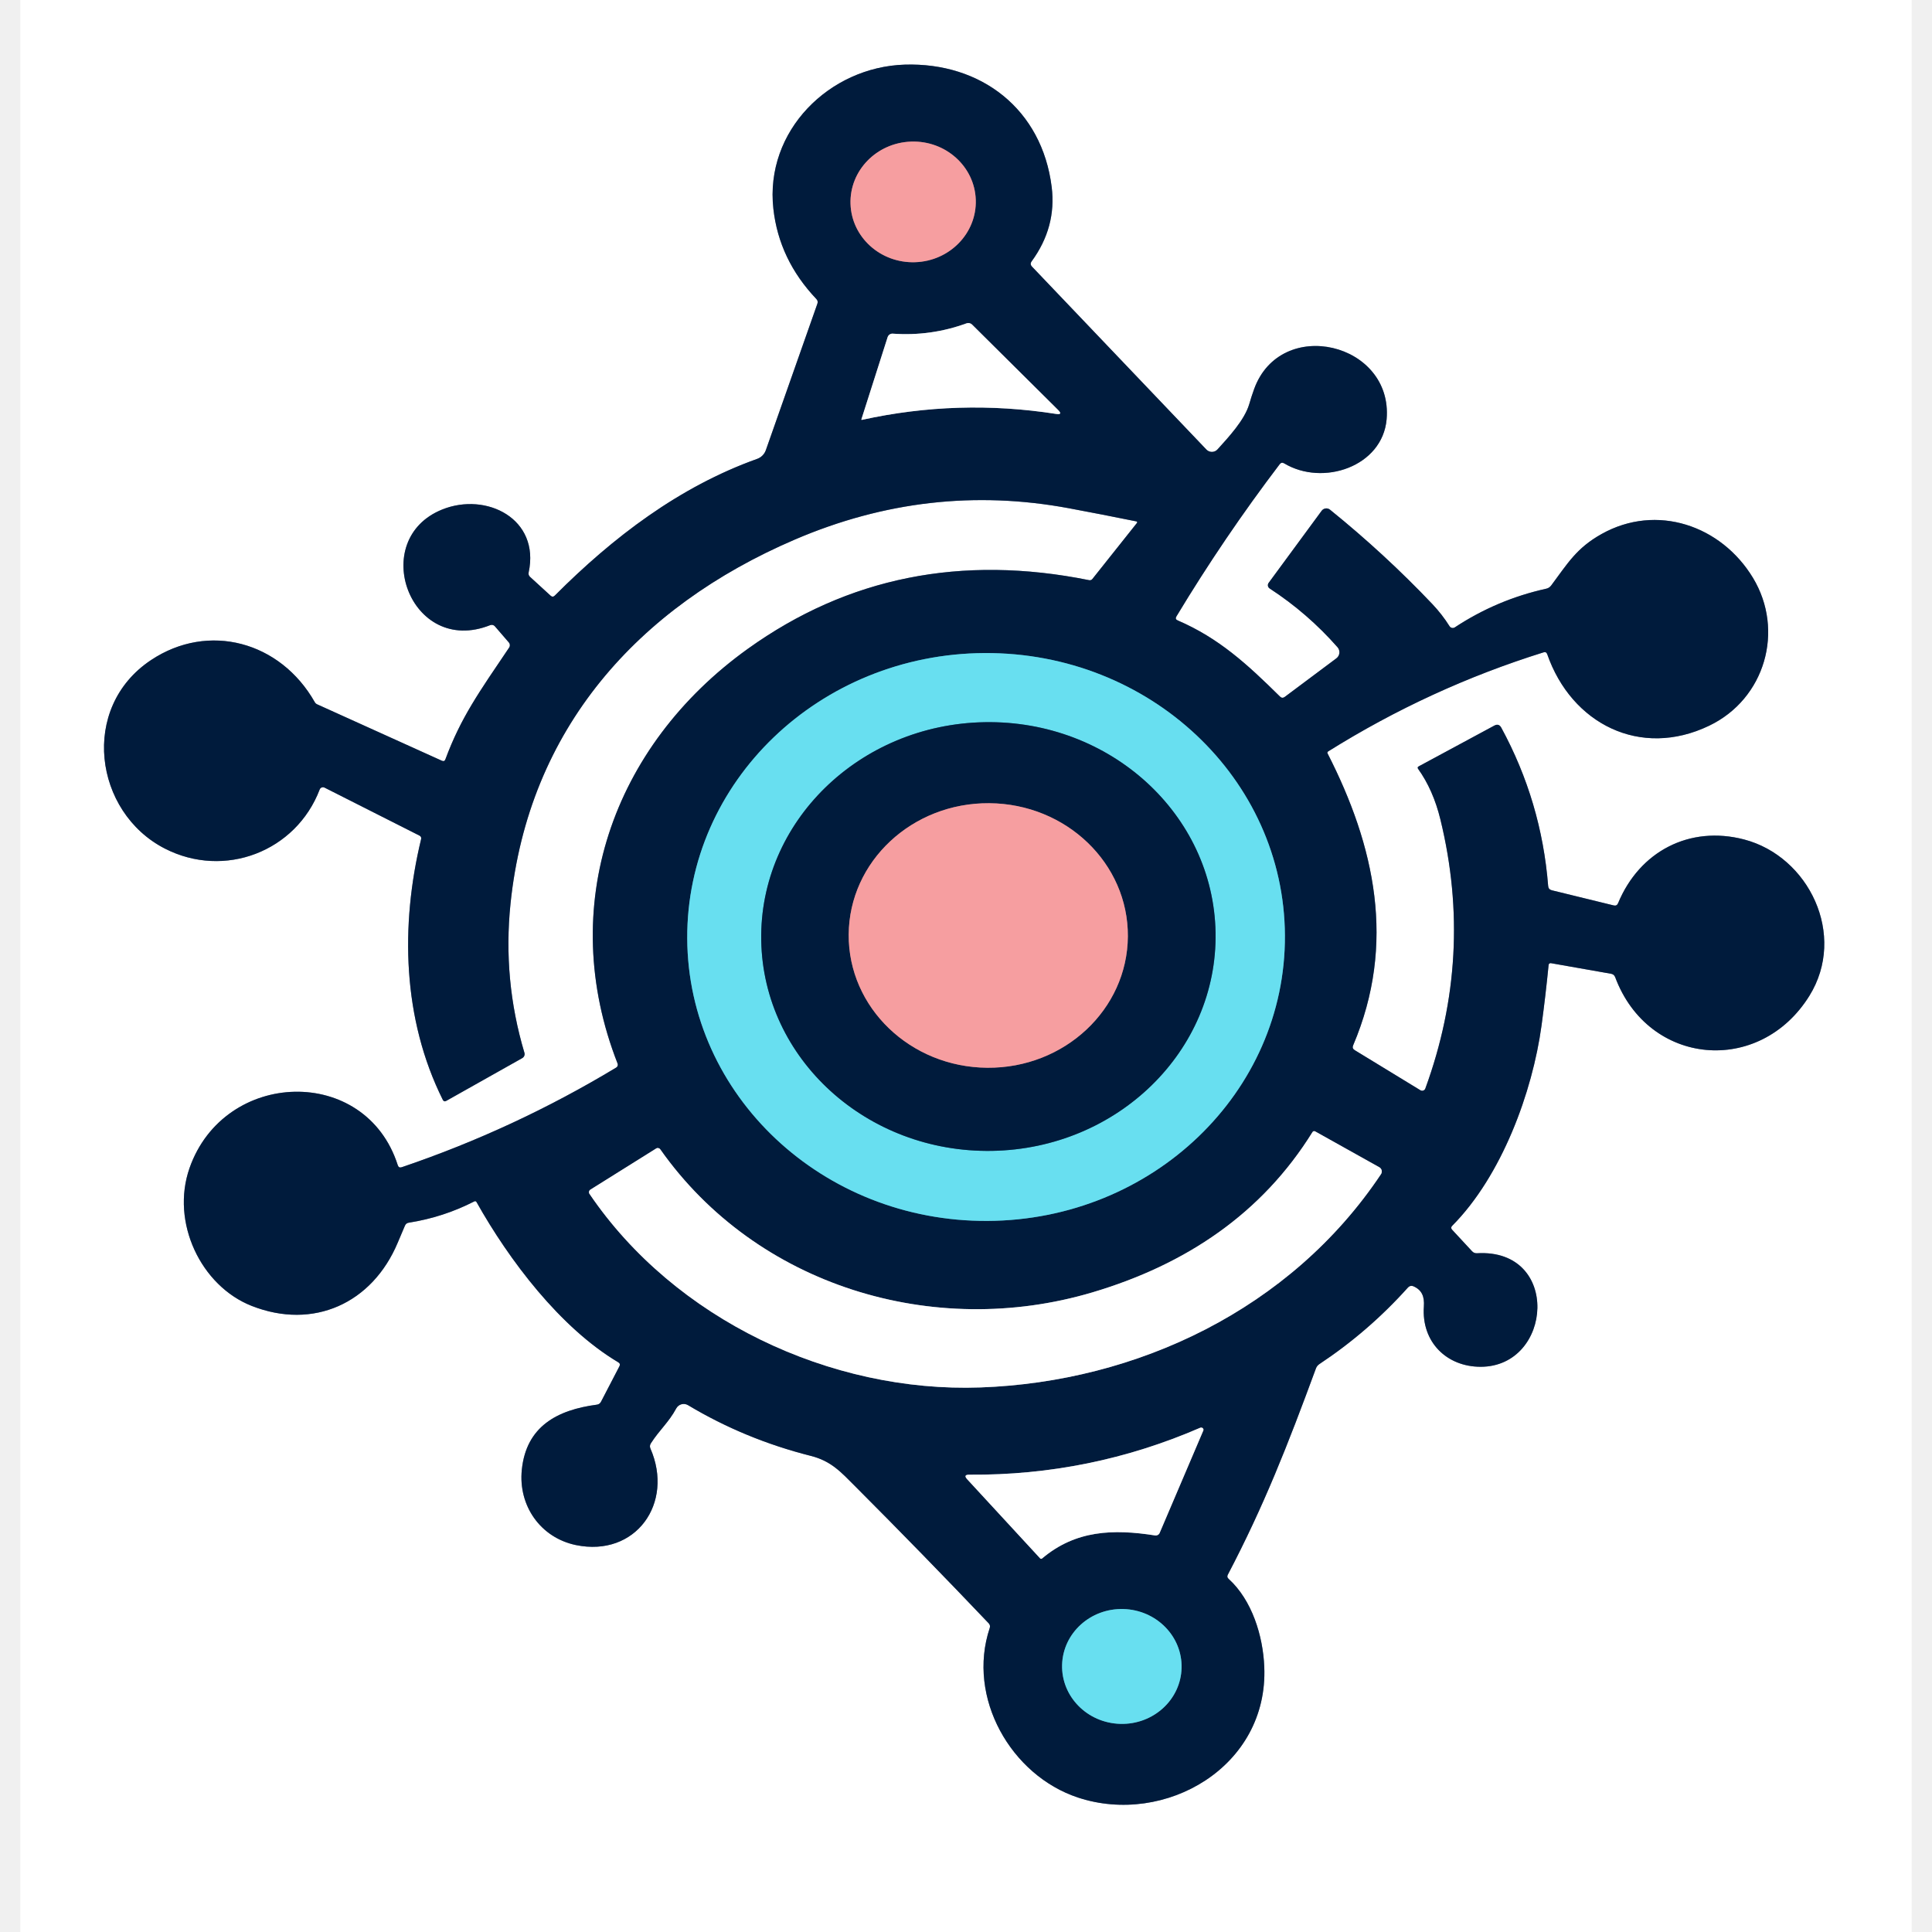
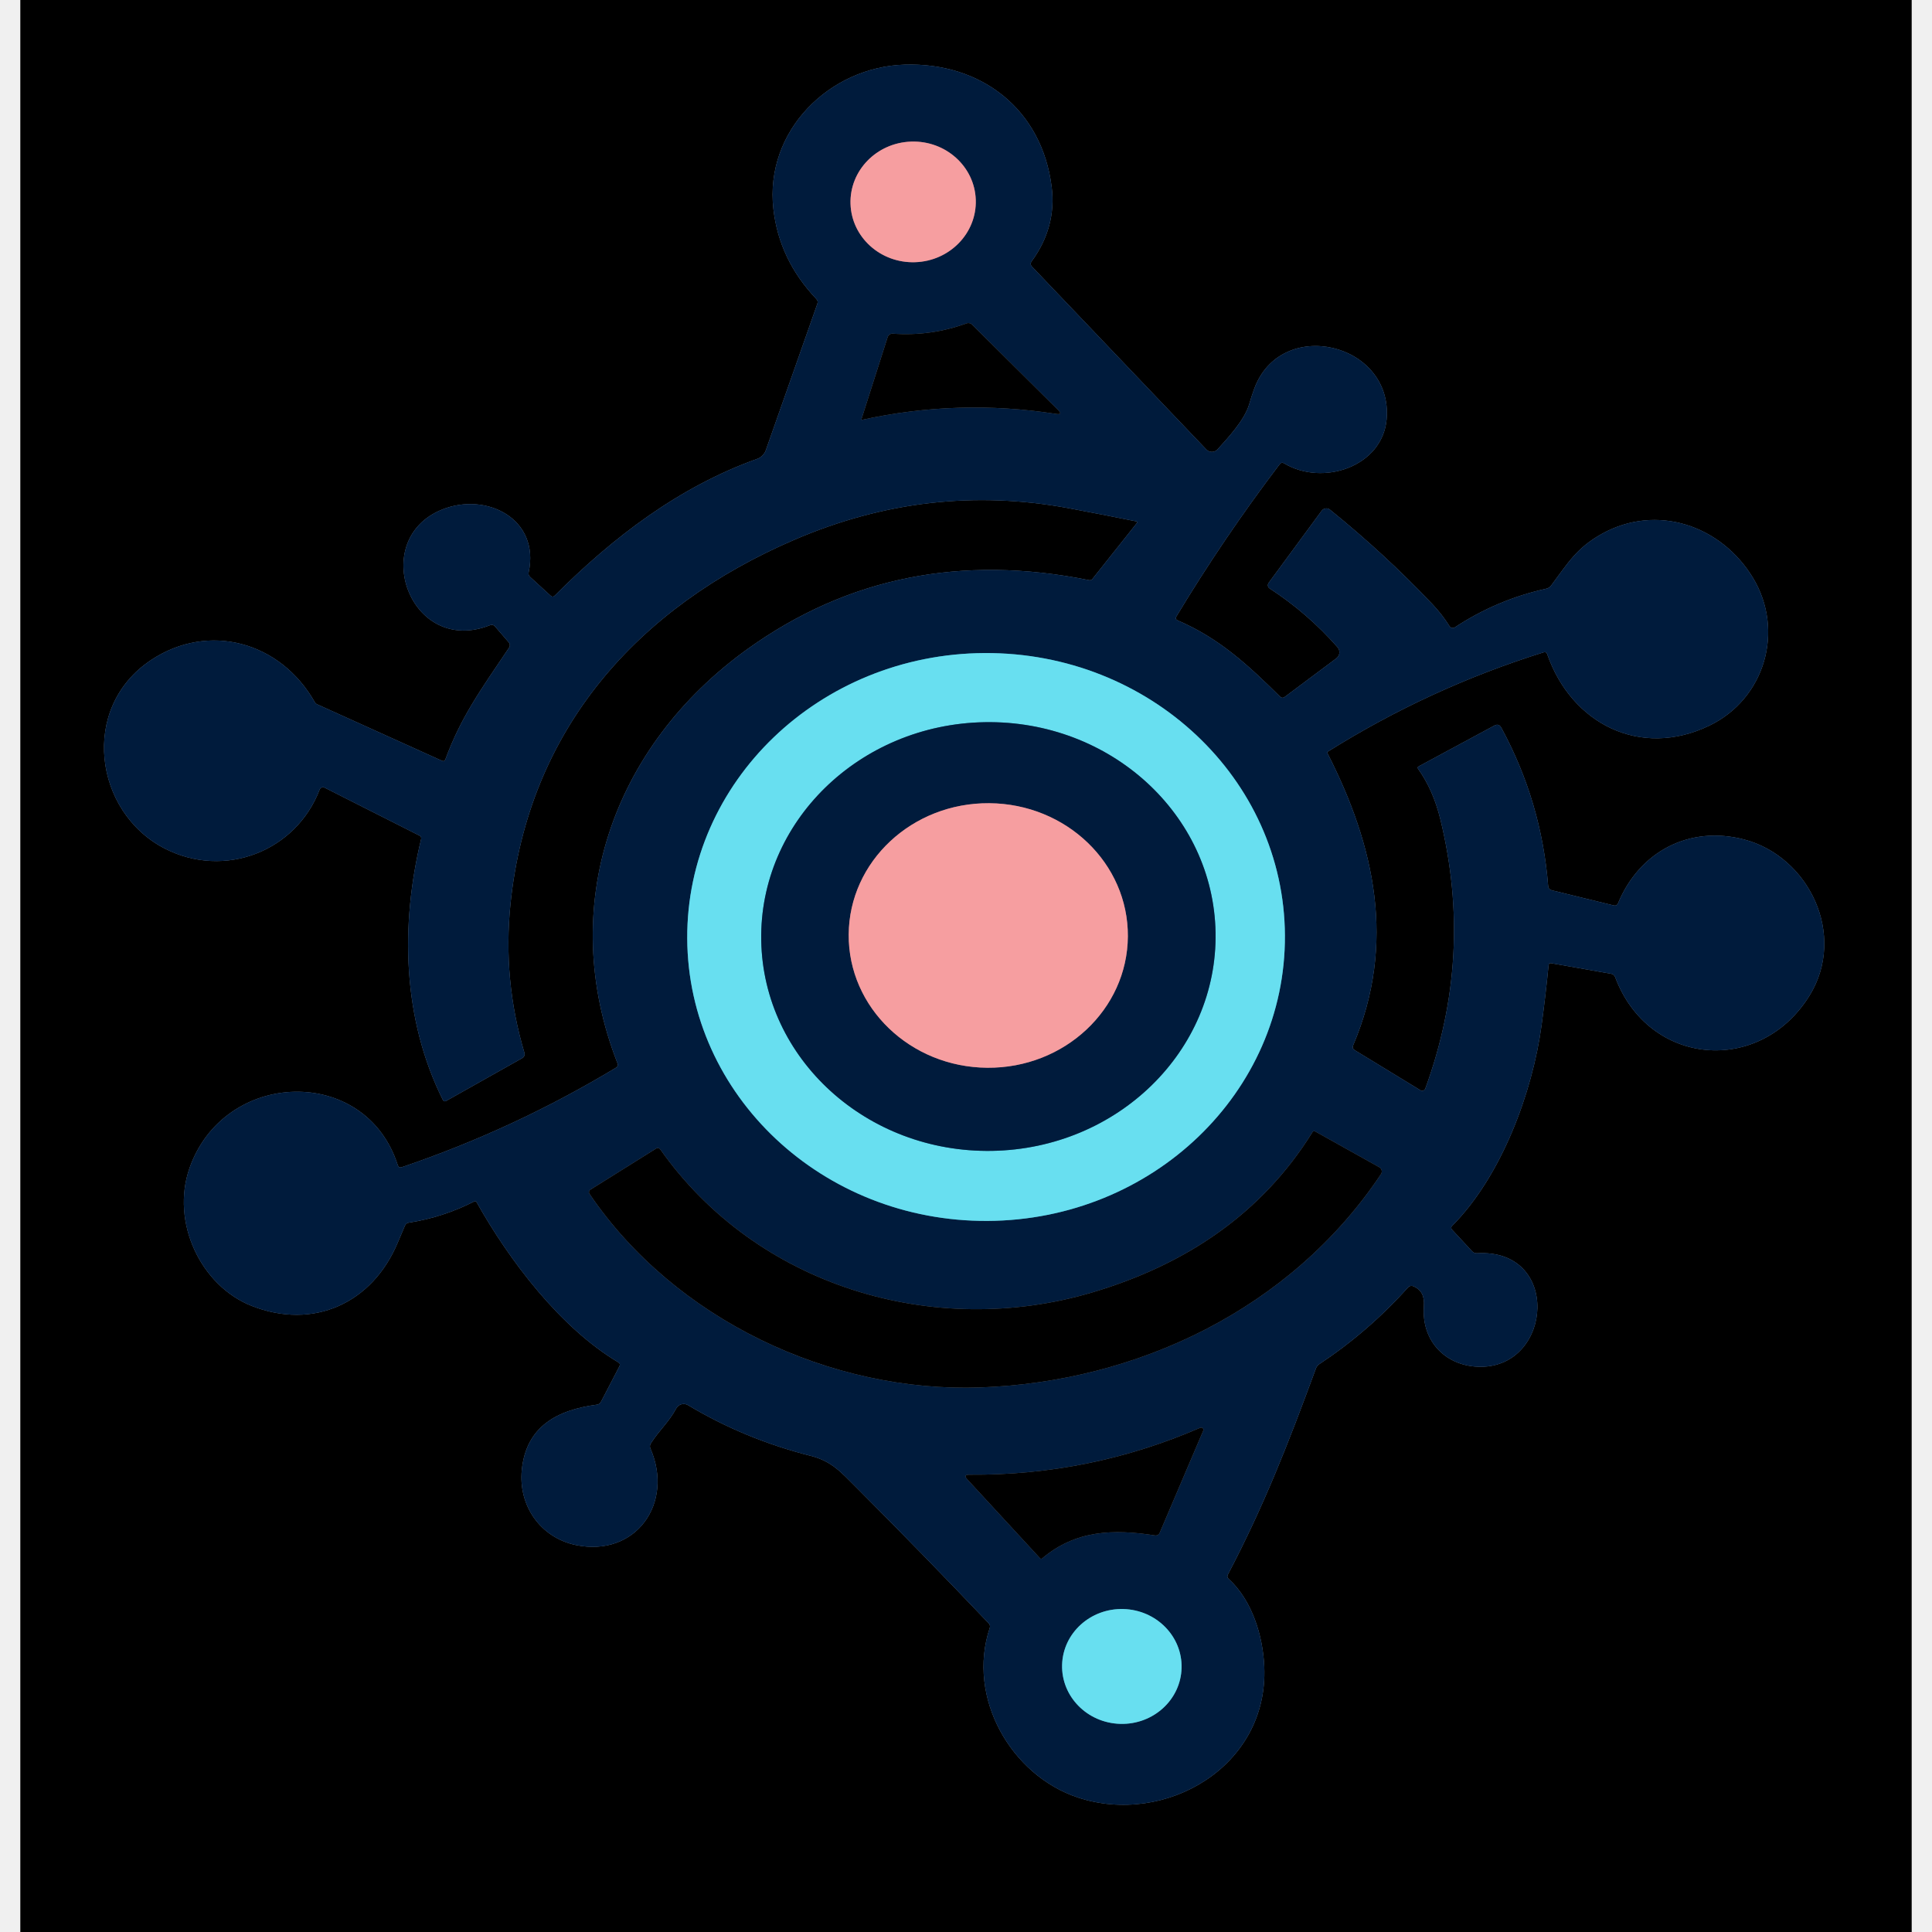
<svg xmlns="http://www.w3.org/2000/svg" width="160px" height="160px" version="1.1" viewBox="0.00 0.00 326.00 333.00">
  <g stroke-width="2.00" fill="none" stroke-linecap="butt">
    <path stroke="#808d9e" vector-effect="non-scaling-stroke" d="   M 208.13 271.41   C 214.36 259.52 218.43 249.13 223.32 235.85   A 1.50 1.49 -6.6 0 1 223.90 235.12   Q 232.39 229.49 239.20 221.89   A 0.79 0.78 -57.1 0 1 240.09 221.69   C 241.58 222.33 242.04 223.47 241.92 225.18   C 241.48 231.31 245.85 235.59 251.73 235.58   C 264.14 235.54 265.55 215.17 251.08 216.01   Q 250.57 216.04 250.22 215.66   L 246.79 211.96   Q 246.47 211.62 246.80 211.28   C 255.35 202.67 260.64 188.22 262.20 176.75   Q 262.90 171.60 263.42 166.31   A 0.34 0.33 7.1 0 1 263.81 166.01   L 274.19 167.84   Q 274.70 167.93 274.89 168.42   C 280.62 183.77 299.78 185.44 308.36 171.65   C 314.88 161.16 308.26 147.60 297.11 144.69   C 287.73 142.24 279.10 146.72 275.39 155.68   Q 275.18 156.19 274.64 156.06   L 263.97 153.45   Q 263.38 153.30 263.34 152.70   Q 262.19 138.17 255.26 125.42   Q 254.84 124.65 254.07 125.06   L 241.03 132.09   Q 240.73 132.25 240.93 132.53   Q 243.53 136.16 244.77 141.25   Q 250.51 164.78 242.17 187.62   A 0.58 0.58 0.0 0 1 241.33 187.92   L 229.99 181.00   Q 229.50 180.70 229.73 180.17   C 237.19 162.61 233.46 145.80 225.33 129.88   Q 225.21 129.65 225.43 129.51   Q 242.90 118.58 262.54 112.44   Q 263.02 112.29 263.18 112.76   C 267.35 124.74 279.21 130.79 291.08 125.09   C 300.75 120.46 304.11 108.66 298.65 99.61   C 293.18 90.56 282.04 86.73 272.55 92.04   C 268.21 94.47 266.71 97.10 263.85 100.93   Q 263.52 101.36 263.00 101.47   Q 254.51 103.35 247.26 108.13   A 0.66 0.65 57.0 0 1 246.34 107.93   Q 245.09 105.93 243.38 104.12   Q 235.19 95.49 225.74 87.85   A 1.00 1.00 0.0 0 0 224.30 88.04   L 215.16 100.47   A 0.67 0.67 0.0 0 0 215.34 101.43   Q 221.88 105.69 227.04 111.56   A 1.31 1.31 0.0 0 1 226.84 113.47   L 217.94 120.12   Q 217.50 120.44 217.12 120.06   C 211.48 114.49 206.59 109.99 199.48 106.93   Q 198.99 106.72 199.26 106.26   Q 207.46 92.65 217.07 80.01   Q 217.39 79.60 217.83 79.86   C 224.52 83.88 234.79 80.42 235.50 72.26   C 236.63 59.08 217.25 54.43 212.66 67.06   Q 212.20 68.33 211.82 69.65   C 211.01 72.42 208.21 75.40 206.36 77.45   A 1.31 1.31 0.0 0 1 204.43 77.48   L 174.38 45.96   Q 173.96 45.52 174.32 45.04   Q 178.62 39.15 177.77 32.24   C 176.10 18.79 165.58 10.73 152.43 11.14   C 139.45 11.55 128.29 22.55 129.80 36.00   Q 130.78 44.77 137.21 51.54   Q 137.55 51.90 137.38 52.36   L 128.50 77.59   A 2.46 2.44 -89.9 0 1 127.01 79.09   C 113.57 83.90 102.18 92.58 92.13 102.65   Q 91.77 103.01 91.40 102.67   L 87.87 99.44   Q 87.52 99.12 87.62 98.66   C 89.61 89.42 80.34 84.77 72.74 87.81   C 59.84 92.98 67.19 113.23 80.99 107.75   A 0.72 0.71 -30.8 0 1 81.80 107.95   L 84.20 110.73   A 0.72 0.72 0.0 0 1 84.26 111.61   C 79.04 119.35 75.95 123.66 73.27 130.87   Q 73.11 131.32 72.66 131.12   L 51.17 121.40   A 0.90 0.85 -1.5 0 1 50.76 121.03   C 44.84 110.58 32.44 107.18 22.53 113.77   C 10.19 121.97 12.71 140.01 24.91 146.26   C 35.19 151.53 47.52 146.77 51.60 136.08   A 0.61 0.60 23.1 0 1 52.43 135.75   L 68.79 144.02   Q 69.18 144.22 69.08 144.64   C 65.49 159.51 65.87 175.63 72.82 189.56   Q 73.03 189.97 73.43 189.74   L 86.51 182.38   A 0.80 0.79 -22.7 0 0 86.89 181.46   Q 83.14 168.90 84.49 155.77   C 87.59 125.69 106.39 104.62 133.52 92.99   Q 156.56 83.11 180.73 87.60   Q 186.57 88.69 192.38 89.87   A 0.16 0.16 0.0 0 1 192.47 90.13   L 184.78 99.80   A 0.56 0.55 24.5 0 1 184.23 100.00   Q 151.20 93.33 125.41 111.82   C 101.99 128.62 92.37 156.32 102.95 183.32   A 0.56 0.55 64.0 0 1 102.72 184.00   Q 85.17 194.59 65.75 201.18   Q 65.23 201.36 65.06 200.83   C 59.53 183.49 35.16 184.26 29.17 201.32   C 25.89 210.69 31.14 221.65 39.89 225.09   C 50.50 229.26 60.66 224.67 65.06 214.17   Q 65.67 212.73 66.29 211.27   Q 66.48 210.81 66.97 210.74   Q 72.91 209.81 78.24 207.08   Q 78.50 206.95 78.64 207.20   C 84.26 217.21 93.04 228.84 103.07 234.81   Q 103.49 235.06 103.26 235.50   L 100.08 241.62   Q 99.85 242.05 99.37 242.11   C 92.55 243.01 87.20 245.85 86.44 253.33   C 85.81 259.53 89.66 265.04 95.77 266.31   C 106.07 268.43 112.72 259.10 108.61 249.67   Q 108.41 249.21 108.68 248.78   C 110.18 246.44 111.75 245.18 113.06 242.75   A 1.46 1.46 0.0 0 1 115.10 242.20   Q 124.88 248.06 136.23 250.93   C 139.77 251.82 141.45 253.73 143.86 256.14   Q 155.53 267.83 166.90 279.78   Q 167.24 280.14 167.09 280.60   C 163.08 292.62 170.77 306.00 182.28 309.82   C 197.29 314.79 215.15 304.53 214.41 287.28   C 214.19 281.96 212.31 275.81 208.26 272.13   Q 207.91 271.82 208.13 271.41" />
    <path stroke="#7b5d6e" vector-effect="non-scaling-stroke" d="   M 164.684 34.442   A 10.80 10.40 -1.9 0 0 153.545 24.406   A 10.80 10.40 -1.9 0 0 143.096 35.158   A 10.80 10.40 -1.9 0 0 154.235 45.194   A 10.80 10.40 -1.9 0 0 164.684 34.442" />
    <path stroke="#808d9e" vector-effect="non-scaling-stroke" d="   M 145.05 72.37   Q 161.67 68.71 178.51 71.34   Q 179.76 71.54 178.86 70.65   L 164.04 55.94   A 0.92 0.90 57.0 0 0 163.10 55.73   Q 156.93 57.98 150.38 57.51   A 0.88 0.86 -79.0 0 0 149.49 58.12   L 144.97 72.28   A 0.07 0.07 0.0 0 0 145.05 72.37" />
    <path stroke="#347d96" vector-effect="non-scaling-stroke" d="   M 217.969 161.23   A 51.51 48.94 -0.3 0 0 166.204 112.561   A 51.51 48.94 -0.3 0 0 114.951 161.77   A 51.51 48.94 -0.3 0 0 166.716 210.439   A 51.51 48.94 -0.3 0 0 217.969 161.23" />
    <path stroke="#808d9e" vector-effect="non-scaling-stroke" d="   M 184.77 222.76   C 157.41 230.88 126.93 221.69 110.30 198.10   A 0.52 0.52 0.0 0 0 109.59 197.96   L 98.26 205.05   A 0.52 0.51 -33.7 0 0 98.11 205.78   C 112.78 227.40 139.61 240.07 165.49 239.14   C 192.47 238.18 218.99 225.66 234.53 202.37   A 0.83 0.83 0.0 0 0 234.24 201.19   L 223.18 195.01   A 0.34 0.33 31.0 0 0 222.73 195.12   C 214.04 209.13 200.95 217.96 184.77 222.76" />
    <path stroke="#808d9e" vector-effect="non-scaling-stroke" d="   M 196.37 264.23   L 203.90 246.57   A 0.40 0.37 -1.3 0 0 203.37 246.09   Q 184.35 254.33 163.56 254.18   Q 162.48 254.17 163.21 254.97   L 175.78 268.60   A 0.24 0.23 47.6 0 0 176.11 268.62   C 181.88 263.74 188.36 263.51 195.61 264.65   A 0.72 0.72 0.0 0 0 196.37 264.23" />
    <path stroke="#347d96" vector-effect="non-scaling-stroke" d="   M 200.156 287.518   A 10.30 9.90 1.6 0 0 190.136 277.334   A 10.30 9.90 1.6 0 0 179.564 286.942   A 10.30 9.90 1.6 0 0 189.584 297.126   A 10.30 9.90 1.6 0 0 200.156 287.518" />
    <path stroke="#347d96" vector-effect="non-scaling-stroke" d="   M 206.014 160.737   A 39.16 36.95 -1.0 0 0 166.215 124.476   A 39.16 36.95 -1.0 0 0 127.706 162.103   A 39.16 36.95 -1.0 0 0 167.505 198.364   A 39.16 36.95 -1.0 0 0 206.014 160.737" />
    <path stroke="#7b5d6e" vector-effect="non-scaling-stroke" d="   M 190.899 161.408   A 24.06 22.80 0.4 0 0 166.999 138.441   A 24.06 22.80 0.4 0 0 142.781 161.072   A 24.06 22.80 0.4 0 0 166.681 184.039   A 24.06 22.80 0.4 0 0 190.899 161.408" />
  </g>
-   <path fill="#ffffff" d="   M 0.00 0.00   L 326.00 0.00   L 326.00 333.00   L 0.00 333.00   L 0.00 0.00   Z   M 208.13 271.41   C 214.36 259.52 218.43 249.13 223.32 235.85   A 1.50 1.49 -6.6 0 1 223.90 235.12   Q 232.39 229.49 239.20 221.89   A 0.79 0.78 -57.1 0 1 240.09 221.69   C 241.58 222.33 242.04 223.47 241.92 225.18   C 241.48 231.31 245.85 235.59 251.73 235.58   C 264.14 235.54 265.55 215.17 251.08 216.01   Q 250.57 216.04 250.22 215.66   L 246.79 211.96   Q 246.47 211.62 246.80 211.28   C 255.35 202.67 260.64 188.22 262.20 176.75   Q 262.90 171.60 263.42 166.31   A 0.34 0.33 7.1 0 1 263.81 166.01   L 274.19 167.84   Q 274.70 167.93 274.89 168.42   C 280.62 183.77 299.78 185.44 308.36 171.65   C 314.88 161.16 308.26 147.60 297.11 144.69   C 287.73 142.24 279.10 146.72 275.39 155.68   Q 275.18 156.19 274.64 156.06   L 263.97 153.45   Q 263.38 153.30 263.34 152.70   Q 262.19 138.17 255.26 125.42   Q 254.84 124.65 254.07 125.06   L 241.03 132.09   Q 240.73 132.25 240.93 132.53   Q 243.53 136.16 244.77 141.25   Q 250.51 164.78 242.17 187.62   A 0.58 0.58 0.0 0 1 241.33 187.92   L 229.99 181.00   Q 229.50 180.70 229.73 180.17   C 237.19 162.61 233.46 145.80 225.33 129.88   Q 225.21 129.65 225.43 129.51   Q 242.90 118.58 262.54 112.44   Q 263.02 112.29 263.18 112.76   C 267.35 124.74 279.21 130.79 291.08 125.09   C 300.75 120.46 304.11 108.66 298.65 99.61   C 293.18 90.56 282.04 86.73 272.55 92.04   C 268.21 94.47 266.71 97.10 263.85 100.93   Q 263.52 101.36 263.00 101.47   Q 254.51 103.35 247.26 108.13   A 0.66 0.65 57.0 0 1 246.34 107.93   Q 245.09 105.93 243.38 104.12   Q 235.19 95.49 225.74 87.85   A 1.00 1.00 0.0 0 0 224.30 88.04   L 215.16 100.47   A 0.67 0.67 0.0 0 0 215.34 101.43   Q 221.88 105.69 227.04 111.56   A 1.31 1.31 0.0 0 1 226.84 113.47   L 217.94 120.12   Q 217.50 120.44 217.12 120.06   C 211.48 114.49 206.59 109.99 199.48 106.93   Q 198.99 106.72 199.26 106.26   Q 207.46 92.65 217.07 80.01   Q 217.39 79.60 217.83 79.86   C 224.52 83.88 234.79 80.42 235.50 72.26   C 236.63 59.08 217.25 54.43 212.66 67.06   Q 212.20 68.33 211.82 69.65   C 211.01 72.42 208.21 75.40 206.36 77.45   A 1.31 1.31 0.0 0 1 204.43 77.48   L 174.38 45.96   Q 173.96 45.52 174.32 45.04   Q 178.62 39.15 177.77 32.24   C 176.10 18.79 165.58 10.73 152.43 11.14   C 139.45 11.55 128.29 22.55 129.80 36.00   Q 130.78 44.77 137.21 51.54   Q 137.55 51.90 137.38 52.36   L 128.50 77.59   A 2.46 2.44 -89.9 0 1 127.01 79.09   C 113.57 83.90 102.18 92.58 92.13 102.65   Q 91.77 103.01 91.40 102.67   L 87.87 99.44   Q 87.52 99.12 87.62 98.66   C 89.61 89.42 80.34 84.77 72.74 87.81   C 59.84 92.98 67.19 113.23 80.99 107.75   A 0.72 0.71 -30.8 0 1 81.80 107.95   L 84.20 110.73   A 0.72 0.72 0.0 0 1 84.26 111.61   C 79.04 119.35 75.95 123.66 73.27 130.87   Q 73.11 131.32 72.66 131.12   L 51.17 121.40   A 0.90 0.85 -1.5 0 1 50.76 121.03   C 44.84 110.58 32.44 107.18 22.53 113.77   C 10.19 121.97 12.71 140.01 24.91 146.26   C 35.19 151.53 47.52 146.77 51.60 136.08   A 0.61 0.60 23.1 0 1 52.43 135.75   L 68.79 144.02   Q 69.18 144.22 69.08 144.64   C 65.49 159.51 65.87 175.63 72.82 189.56   Q 73.03 189.97 73.43 189.74   L 86.51 182.38   A 0.80 0.79 -22.7 0 0 86.89 181.46   Q 83.14 168.90 84.49 155.77   C 87.59 125.69 106.39 104.62 133.52 92.99   Q 156.56 83.11 180.73 87.60   Q 186.57 88.69 192.38 89.87   A 0.16 0.16 0.0 0 1 192.47 90.13   L 184.78 99.80   A 0.56 0.55 24.5 0 1 184.23 100.00   Q 151.20 93.33 125.41 111.82   C 101.99 128.62 92.37 156.32 102.95 183.32   A 0.56 0.55 64.0 0 1 102.72 184.00   Q 85.17 194.59 65.75 201.18   Q 65.23 201.36 65.06 200.83   C 59.53 183.49 35.16 184.26 29.17 201.32   C 25.89 210.69 31.14 221.65 39.89 225.09   C 50.50 229.26 60.66 224.67 65.06 214.17   Q 65.67 212.73 66.29 211.27   Q 66.48 210.81 66.97 210.74   Q 72.91 209.81 78.24 207.08   Q 78.50 206.95 78.64 207.20   C 84.26 217.21 93.04 228.84 103.07 234.81   Q 103.49 235.06 103.26 235.50   L 100.08 241.62   Q 99.85 242.05 99.37 242.11   C 92.55 243.01 87.20 245.85 86.44 253.33   C 85.81 259.53 89.66 265.04 95.77 266.31   C 106.07 268.43 112.72 259.10 108.61 249.67   Q 108.41 249.21 108.68 248.78   C 110.18 246.44 111.75 245.18 113.06 242.75   A 1.46 1.46 0.0 0 1 115.10 242.20   Q 124.88 248.06 136.23 250.93   C 139.77 251.82 141.45 253.73 143.86 256.14   Q 155.53 267.83 166.90 279.78   Q 167.24 280.14 167.09 280.60   C 163.08 292.62 170.77 306.00 182.28 309.82   C 197.29 314.79 215.15 304.53 214.41 287.28   C 214.19 281.96 212.31 275.81 208.26 272.13   Q 207.91 271.82 208.13 271.41   Z" />
+   <path d="   M 0.00 0.00   L 326.00 0.00   L 326.00 333.00   L 0.00 333.00   L 0.00 0.00   Z   M 208.13 271.41   C 214.36 259.52 218.43 249.13 223.32 235.85   A 1.50 1.49 -6.6 0 1 223.90 235.12   Q 232.39 229.49 239.20 221.89   A 0.79 0.78 -57.1 0 1 240.09 221.69   C 241.58 222.33 242.04 223.47 241.92 225.18   C 241.48 231.31 245.85 235.59 251.73 235.58   C 264.14 235.54 265.55 215.17 251.08 216.01   Q 250.57 216.04 250.22 215.66   L 246.79 211.96   Q 246.47 211.62 246.80 211.28   C 255.35 202.67 260.64 188.22 262.20 176.75   Q 262.90 171.60 263.42 166.31   A 0.34 0.33 7.1 0 1 263.81 166.01   L 274.19 167.84   Q 274.70 167.93 274.89 168.42   C 280.62 183.77 299.78 185.44 308.36 171.65   C 314.88 161.16 308.26 147.60 297.11 144.69   C 287.73 142.24 279.10 146.72 275.39 155.68   Q 275.18 156.19 274.64 156.06   L 263.97 153.45   Q 263.38 153.30 263.34 152.70   Q 262.19 138.17 255.26 125.42   Q 254.84 124.65 254.07 125.06   L 241.03 132.09   Q 240.73 132.25 240.93 132.53   Q 243.53 136.16 244.77 141.25   Q 250.51 164.78 242.17 187.62   A 0.58 0.58 0.0 0 1 241.33 187.92   L 229.99 181.00   Q 229.50 180.70 229.73 180.17   C 237.19 162.61 233.46 145.80 225.33 129.88   Q 225.21 129.65 225.43 129.51   Q 242.90 118.58 262.54 112.44   Q 263.02 112.29 263.18 112.76   C 267.35 124.74 279.21 130.79 291.08 125.09   C 300.75 120.46 304.11 108.66 298.65 99.61   C 293.18 90.56 282.04 86.73 272.55 92.04   C 268.21 94.47 266.71 97.10 263.85 100.93   Q 263.52 101.36 263.00 101.47   Q 254.51 103.35 247.26 108.13   A 0.66 0.65 57.0 0 1 246.34 107.93   Q 245.09 105.93 243.38 104.12   Q 235.19 95.49 225.74 87.85   A 1.00 1.00 0.0 0 0 224.30 88.04   L 215.16 100.47   A 0.67 0.67 0.0 0 0 215.34 101.43   Q 221.88 105.69 227.04 111.56   A 1.31 1.31 0.0 0 1 226.84 113.47   L 217.94 120.12   Q 217.50 120.44 217.12 120.06   C 211.48 114.49 206.59 109.99 199.48 106.93   Q 198.99 106.72 199.26 106.26   Q 207.46 92.65 217.07 80.01   Q 217.39 79.60 217.83 79.86   C 224.52 83.88 234.79 80.42 235.50 72.26   C 236.63 59.08 217.25 54.43 212.66 67.06   Q 212.20 68.33 211.82 69.65   C 211.01 72.42 208.21 75.40 206.36 77.45   A 1.31 1.31 0.0 0 1 204.43 77.48   L 174.38 45.96   Q 173.96 45.52 174.32 45.04   Q 178.62 39.15 177.77 32.24   C 176.10 18.79 165.58 10.73 152.43 11.14   C 139.45 11.55 128.29 22.55 129.80 36.00   Q 130.78 44.77 137.21 51.54   Q 137.55 51.90 137.38 52.36   L 128.50 77.59   A 2.46 2.44 -89.9 0 1 127.01 79.09   C 113.57 83.90 102.18 92.58 92.13 102.65   Q 91.77 103.01 91.40 102.67   L 87.87 99.44   Q 87.52 99.12 87.62 98.66   C 89.61 89.42 80.34 84.77 72.74 87.81   C 59.84 92.98 67.19 113.23 80.99 107.75   A 0.72 0.71 -30.8 0 1 81.80 107.95   L 84.20 110.73   A 0.72 0.72 0.0 0 1 84.26 111.61   C 79.04 119.35 75.95 123.66 73.27 130.87   Q 73.11 131.32 72.66 131.12   L 51.17 121.40   A 0.90 0.85 -1.5 0 1 50.76 121.03   C 44.84 110.58 32.44 107.18 22.53 113.77   C 10.19 121.97 12.71 140.01 24.91 146.26   C 35.19 151.53 47.52 146.77 51.60 136.08   A 0.61 0.60 23.1 0 1 52.43 135.75   L 68.79 144.02   Q 69.18 144.22 69.08 144.64   C 65.49 159.51 65.87 175.63 72.82 189.56   Q 73.03 189.97 73.43 189.74   L 86.51 182.38   A 0.80 0.79 -22.7 0 0 86.89 181.46   Q 83.14 168.90 84.49 155.77   C 87.59 125.69 106.39 104.62 133.52 92.99   Q 156.56 83.11 180.73 87.60   Q 186.57 88.69 192.38 89.87   A 0.16 0.16 0.0 0 1 192.47 90.13   L 184.78 99.80   A 0.56 0.55 24.5 0 1 184.23 100.00   Q 151.20 93.33 125.41 111.82   C 101.99 128.62 92.37 156.32 102.95 183.32   A 0.56 0.55 64.0 0 1 102.72 184.00   Q 85.17 194.59 65.75 201.18   Q 65.23 201.36 65.06 200.83   C 59.53 183.49 35.16 184.26 29.17 201.32   C 25.89 210.69 31.14 221.65 39.89 225.09   C 50.50 229.26 60.66 224.67 65.06 214.17   Q 65.67 212.73 66.29 211.27   Q 66.48 210.81 66.97 210.74   Q 72.91 209.81 78.24 207.08   Q 78.50 206.95 78.64 207.20   C 84.26 217.21 93.04 228.84 103.07 234.81   Q 103.49 235.06 103.26 235.50   L 100.08 241.62   Q 99.85 242.05 99.37 242.11   C 92.55 243.01 87.20 245.85 86.44 253.33   C 85.81 259.53 89.66 265.04 95.77 266.31   C 106.07 268.43 112.72 259.10 108.61 249.67   Q 108.41 249.21 108.68 248.78   C 110.18 246.44 111.75 245.18 113.06 242.75   A 1.46 1.46 0.0 0 1 115.10 242.20   Q 124.88 248.06 136.23 250.93   C 139.77 251.82 141.45 253.73 143.86 256.14   Q 155.53 267.83 166.90 279.78   Q 167.24 280.14 167.09 280.60   C 163.08 292.62 170.77 306.00 182.28 309.82   C 197.29 314.79 215.15 304.53 214.41 287.28   C 214.19 281.96 212.31 275.81 208.26 272.13   Q 207.91 271.82 208.13 271.41   Z" />
  <path fill="#001b3c" d="   M 208.26 272.13   C 212.31 275.81 214.19 281.96 214.41 287.28   C 215.15 304.53 197.29 314.79 182.28 309.82   C 170.77 306.00 163.08 292.62 167.09 280.60   Q 167.24 280.14 166.90 279.78   Q 155.53 267.83 143.86 256.14   C 141.45 253.73 139.77 251.82 136.23 250.93   Q 124.88 248.06 115.10 242.20   A 1.46 1.46 0.0 0 0 113.06 242.75   C 111.75 245.18 110.18 246.44 108.68 248.78   Q 108.41 249.21 108.61 249.67   C 112.72 259.10 106.07 268.43 95.77 266.31   C 89.66 265.04 85.81 259.53 86.44 253.33   C 87.20 245.85 92.55 243.01 99.37 242.11   Q 99.85 242.05 100.08 241.62   L 103.26 235.50   Q 103.49 235.06 103.07 234.81   C 93.04 228.84 84.26 217.21 78.64 207.20   Q 78.50 206.95 78.24 207.08   Q 72.91 209.81 66.97 210.74   Q 66.48 210.81 66.29 211.27   Q 65.67 212.73 65.06 214.17   C 60.66 224.67 50.50 229.26 39.89 225.09   C 31.14 221.65 25.89 210.69 29.17 201.32   C 35.16 184.26 59.53 183.49 65.06 200.83   Q 65.23 201.36 65.75 201.18   Q 85.17 194.59 102.72 184.00   A 0.56 0.55 64.0 0 0 102.95 183.32   C 92.37 156.32 101.99 128.62 125.41 111.82   Q 151.20 93.33 184.23 100.00   A 0.56 0.55 24.5 0 0 184.78 99.80   L 192.47 90.13   A 0.16 0.16 0.0 0 0 192.38 89.87   Q 186.57 88.69 180.73 87.60   Q 156.56 83.11 133.52 92.99   C 106.39 104.62 87.59 125.69 84.49 155.77   Q 83.14 168.90 86.89 181.46   A 0.80 0.79 -22.7 0 1 86.51 182.38   L 73.43 189.74   Q 73.03 189.97 72.82 189.56   C 65.87 175.63 65.49 159.51 69.08 144.64   Q 69.18 144.22 68.79 144.02   L 52.43 135.75   A 0.61 0.60 23.1 0 0 51.60 136.08   C 47.52 146.77 35.19 151.53 24.91 146.26   C 12.71 140.01 10.19 121.97 22.53 113.77   C 32.44 107.18 44.84 110.58 50.76 121.03   A 0.90 0.85 -1.5 0 0 51.17 121.40   L 72.66 131.12   Q 73.11 131.32 73.27 130.87   C 75.95 123.66 79.04 119.35 84.26 111.61   A 0.72 0.72 0.0 0 0 84.20 110.73   L 81.80 107.95   A 0.72 0.71 -30.8 0 0 80.99 107.75   C 67.19 113.23 59.84 92.98 72.74 87.81   C 80.34 84.77 89.61 89.42 87.62 98.66   Q 87.52 99.12 87.87 99.44   L 91.40 102.67   Q 91.77 103.01 92.13 102.65   C 102.18 92.58 113.57 83.90 127.01 79.09   A 2.46 2.44 -89.9 0 0 128.50 77.59   L 137.38 52.36   Q 137.55 51.90 137.21 51.54   Q 130.78 44.77 129.80 36.00   C 128.29 22.55 139.45 11.55 152.43 11.14   C 165.58 10.73 176.10 18.79 177.77 32.24   Q 178.62 39.15 174.32 45.04   Q 173.96 45.52 174.38 45.96   L 204.43 77.48   A 1.31 1.31 0.0 0 0 206.36 77.45   C 208.21 75.40 211.01 72.42 211.82 69.65   Q 212.20 68.33 212.66 67.06   C 217.25 54.43 236.63 59.08 235.50 72.26   C 234.79 80.42 224.52 83.88 217.83 79.86   Q 217.39 79.60 217.07 80.01   Q 207.46 92.65 199.26 106.26   Q 198.99 106.72 199.48 106.93   C 206.59 109.99 211.48 114.49 217.12 120.06   Q 217.50 120.44 217.94 120.12   L 226.84 113.47   A 1.31 1.31 0.0 0 0 227.04 111.56   Q 221.88 105.69 215.34 101.43   A 0.67 0.67 0.0 0 1 215.16 100.47   L 224.30 88.04   A 1.00 1.00 0.0 0 1 225.74 87.85   Q 235.19 95.49 243.38 104.12   Q 245.09 105.93 246.34 107.93   A 0.66 0.65 57.0 0 0 247.26 108.13   Q 254.51 103.35 263.00 101.47   Q 263.52 101.36 263.85 100.93   C 266.71 97.10 268.21 94.47 272.55 92.04   C 282.04 86.73 293.18 90.56 298.65 99.61   C 304.11 108.66 300.75 120.46 291.08 125.09   C 279.21 130.79 267.35 124.74 263.18 112.76   Q 263.02 112.29 262.54 112.44   Q 242.90 118.58 225.43 129.51   Q 225.21 129.65 225.33 129.88   C 233.46 145.80 237.19 162.61 229.73 180.17   Q 229.50 180.70 229.99 181.00   L 241.33 187.92   A 0.58 0.58 0.0 0 0 242.17 187.62   Q 250.51 164.78 244.77 141.25   Q 243.53 136.16 240.93 132.53   Q 240.73 132.25 241.03 132.09   L 254.07 125.06   Q 254.84 124.65 255.26 125.42   Q 262.19 138.17 263.34 152.70   Q 263.38 153.30 263.97 153.45   L 274.64 156.06   Q 275.18 156.19 275.39 155.68   C 279.10 146.72 287.73 142.24 297.11 144.69   C 308.26 147.60 314.88 161.16 308.36 171.65   C 299.78 185.44 280.62 183.77 274.89 168.42   Q 274.70 167.93 274.19 167.84   L 263.81 166.01   A 0.34 0.33 7.1 0 0 263.42 166.31   Q 262.90 171.60 262.20 176.75   C 260.64 188.22 255.35 202.67 246.80 211.28   Q 246.47 211.62 246.79 211.96   L 250.22 215.66   Q 250.57 216.04 251.08 216.01   C 265.55 215.17 264.14 235.54 251.73 235.58   C 245.85 235.59 241.48 231.31 241.92 225.18   C 242.04 223.47 241.58 222.33 240.09 221.69   A 0.79 0.78 -57.1 0 0 239.20 221.89   Q 232.39 229.49 223.90 235.12   A 1.50 1.49 -6.6 0 0 223.32 235.85   C 218.43 249.13 214.36 259.52 208.13 271.41   Q 207.91 271.82 208.26 272.13   Z   M 164.684 34.442   A 10.80 10.40 -1.9 0 0 153.545 24.406   A 10.80 10.40 -1.9 0 0 143.096 35.158   A 10.80 10.40 -1.9 0 0 154.235 45.194   A 10.80 10.40 -1.9 0 0 164.684 34.442   Z   M 145.05 72.37   Q 161.67 68.71 178.51 71.34   Q 179.76 71.54 178.86 70.65   L 164.04 55.94   A 0.92 0.90 57.0 0 0 163.10 55.73   Q 156.93 57.98 150.38 57.51   A 0.88 0.86 -79.0 0 0 149.49 58.12   L 144.97 72.28   A 0.07 0.07 0.0 0 0 145.05 72.37   Z   M 217.969 161.23   A 51.51 48.94 -0.3 0 0 166.204 112.561   A 51.51 48.94 -0.3 0 0 114.951 161.77   A 51.51 48.94 -0.3 0 0 166.716 210.439   A 51.51 48.94 -0.3 0 0 217.969 161.23   Z   M 184.77 222.76   C 157.41 230.88 126.93 221.69 110.30 198.10   A 0.52 0.52 0.0 0 0 109.59 197.96   L 98.26 205.05   A 0.52 0.51 -33.7 0 0 98.11 205.78   C 112.78 227.40 139.61 240.07 165.49 239.14   C 192.47 238.18 218.99 225.66 234.53 202.37   A 0.83 0.83 0.0 0 0 234.24 201.19   L 223.18 195.01   A 0.34 0.33 31.0 0 0 222.73 195.12   C 214.04 209.13 200.95 217.96 184.77 222.76   Z   M 196.37 264.23   L 203.90 246.57   A 0.40 0.37 -1.3 0 0 203.37 246.09   Q 184.35 254.33 163.56 254.18   Q 162.48 254.17 163.21 254.97   L 175.78 268.60   A 0.24 0.23 47.6 0 0 176.11 268.62   C 181.88 263.74 188.36 263.51 195.61 264.65   A 0.72 0.72 0.0 0 0 196.37 264.23   Z   M 200.156 287.518   A 10.30 9.90 1.6 0 0 190.136 277.334   A 10.30 9.90 1.6 0 0 179.564 286.942   A 10.30 9.90 1.6 0 0 189.584 297.126   A 10.30 9.90 1.6 0 0 200.156 287.518   Z" />
  <ellipse fill="#f69ea0" cx="0.00" cy="0.00" transform="translate(153.89,34.80) rotate(-1.9)" rx="10.80" ry="10.40" />
-   <path fill="#ffffff" d="   M 145.05 72.37   A 0.07 0.07 0.0 0 1 144.97 72.28   L 149.49 58.12   A 0.88 0.86 -79.0 0 1 150.38 57.51   Q 156.93 57.98 163.10 55.73   A 0.92 0.90 57.0 0 1 164.04 55.94   L 178.86 70.65   Q 179.76 71.54 178.51 71.34   Q 161.67 68.71 145.05 72.37   Z" />
+   <path d="   M 145.05 72.37   A 0.07 0.07 0.0 0 1 144.97 72.28   L 149.49 58.12   A 0.88 0.86 -79.0 0 1 150.38 57.51   Q 156.93 57.98 163.10 55.73   A 0.92 0.90 57.0 0 1 164.04 55.94   L 178.86 70.65   Q 179.76 71.54 178.51 71.34   Q 161.67 68.71 145.05 72.37   Z" />
  <path fill="#68dff0" d="   M 217.969 161.23   A 51.51 48.94 -0.3 0 1 166.716 210.439   A 51.51 48.94 -0.3 0 1 114.951 161.77   A 51.51 48.94 -0.3 0 1 166.204 112.561   A 51.51 48.94 -0.3 0 1 217.969 161.23   Z   M 206.014 160.737   A 39.16 36.95 -1.0 0 0 166.215 124.476   A 39.16 36.95 -1.0 0 0 127.706 162.103   A 39.16 36.95 -1.0 0 0 167.505 198.364   A 39.16 36.95 -1.0 0 0 206.014 160.737   Z" />
  <path fill="#001b3c" d="   M 206.014 160.737   A 39.16 36.95 -1.0 0 1 167.505 198.364   A 39.16 36.95 -1.0 0 1 127.706 162.103   A 39.16 36.95 -1.0 0 1 166.215 124.476   A 39.16 36.95 -1.0 0 1 206.014 160.737   Z   M 190.899 161.408   A 24.06 22.80 0.4 0 0 166.999 138.441   A 24.06 22.80 0.4 0 0 142.781 161.072   A 24.06 22.80 0.4 0 0 166.681 184.039   A 24.06 22.80 0.4 0 0 190.899 161.408   Z" />
  <ellipse fill="#f69ea0" cx="0.00" cy="0.00" transform="translate(166.84,161.24) rotate(0.4)" rx="24.06" ry="22.80" />
-   <path fill="#ffffff" d="   M 110.30 198.10   C 126.93 221.69 157.41 230.88 184.77 222.76   C 200.95 217.96 214.04 209.13 222.73 195.12   A 0.34 0.33 31.0 0 1 223.18 195.01   L 234.24 201.19   A 0.83 0.83 0.0 0 1 234.53 202.37   C 218.99 225.66 192.47 238.18 165.49 239.14   C 139.61 240.07 112.78 227.40 98.11 205.78   A 0.52 0.51 -33.7 0 1 98.26 205.05   L 109.59 197.96   A 0.52 0.52 0.0 0 1 110.30 198.10   Z" />
-   <path fill="#ffffff" d="   M 203.90 246.57   L 196.37 264.23   A 0.72 0.72 0.0 0 1 195.61 264.65   C 188.36 263.51 181.88 263.74 176.11 268.62   A 0.24 0.23 47.6 0 1 175.78 268.60   L 163.21 254.97   Q 162.48 254.17 163.56 254.18   Q 184.35 254.33 203.37 246.09   A 0.40 0.37 -1.3 0 1 203.90 246.57   Z" />
+   <path d="   M 110.30 198.10   C 126.93 221.69 157.41 230.88 184.77 222.76   C 200.95 217.96 214.04 209.13 222.73 195.12   A 0.34 0.33 31.0 0 1 223.18 195.01   L 234.24 201.19   A 0.83 0.83 0.0 0 1 234.53 202.37   C 218.99 225.66 192.47 238.18 165.49 239.14   C 139.61 240.07 112.78 227.40 98.11 205.78   A 0.52 0.51 -33.7 0 1 98.26 205.05   L 109.59 197.96   A 0.52 0.52 0.0 0 1 110.30 198.10   Z" />
+   <path d="   M 203.90 246.57   L 196.37 264.23   A 0.72 0.72 0.0 0 1 195.61 264.65   C 188.36 263.51 181.88 263.74 176.11 268.62   A 0.24 0.23 47.6 0 1 175.78 268.60   L 163.21 254.97   Q 162.48 254.17 163.56 254.18   Q 184.35 254.33 203.37 246.09   A 0.40 0.37 -1.3 0 1 203.90 246.57   Z" />
  <ellipse fill="#68dff0" cx="0.00" cy="0.00" transform="translate(189.86,287.23) rotate(1.6)" rx="10.30" ry="9.90" />
</svg>
